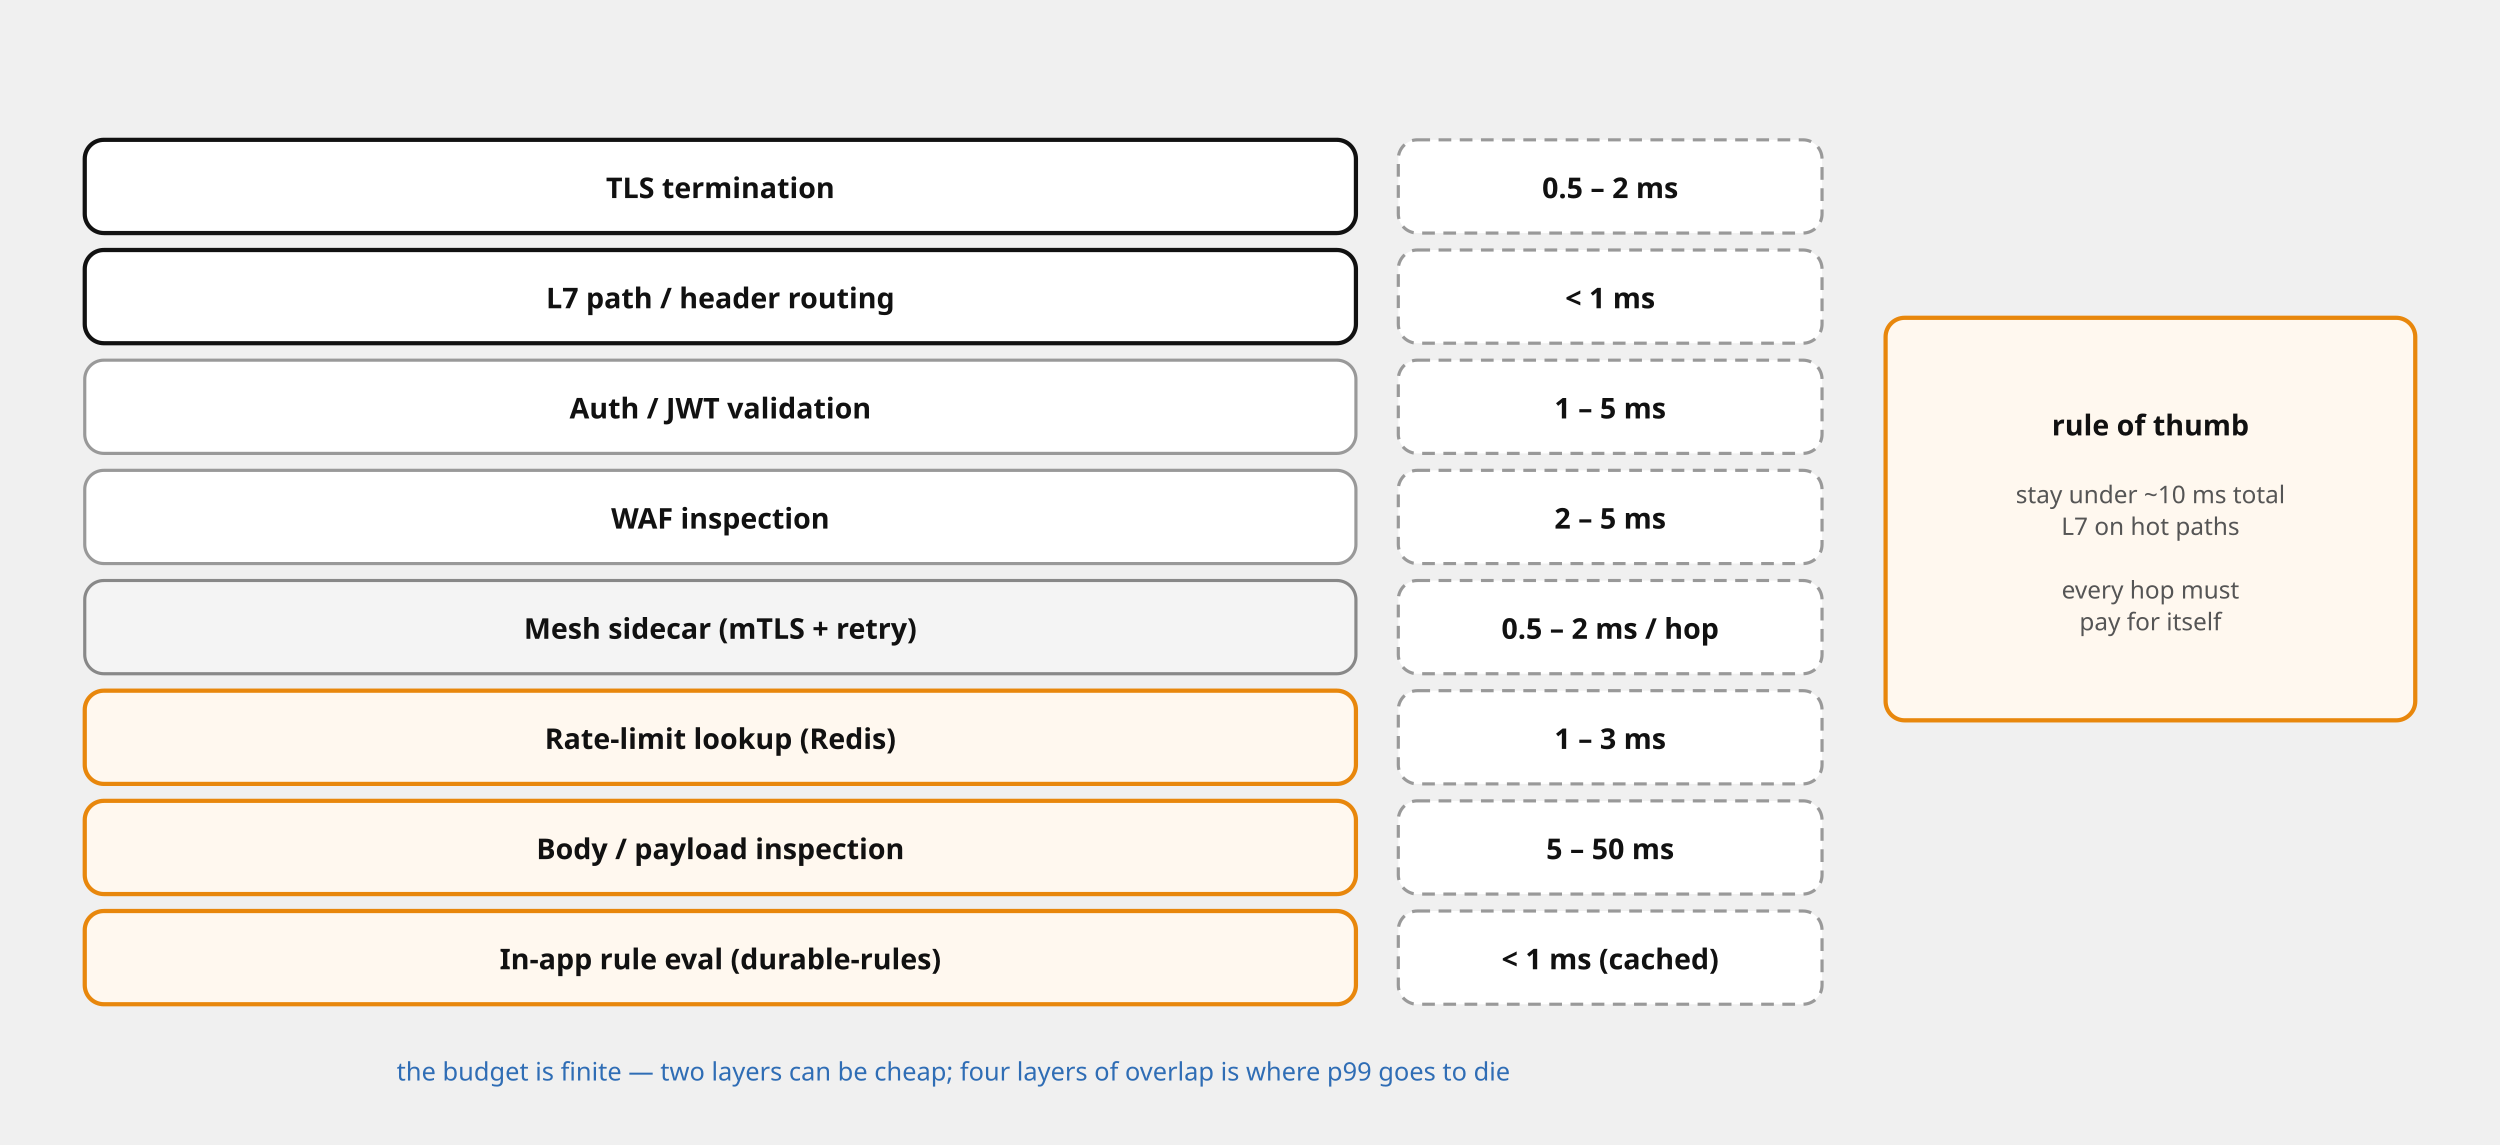
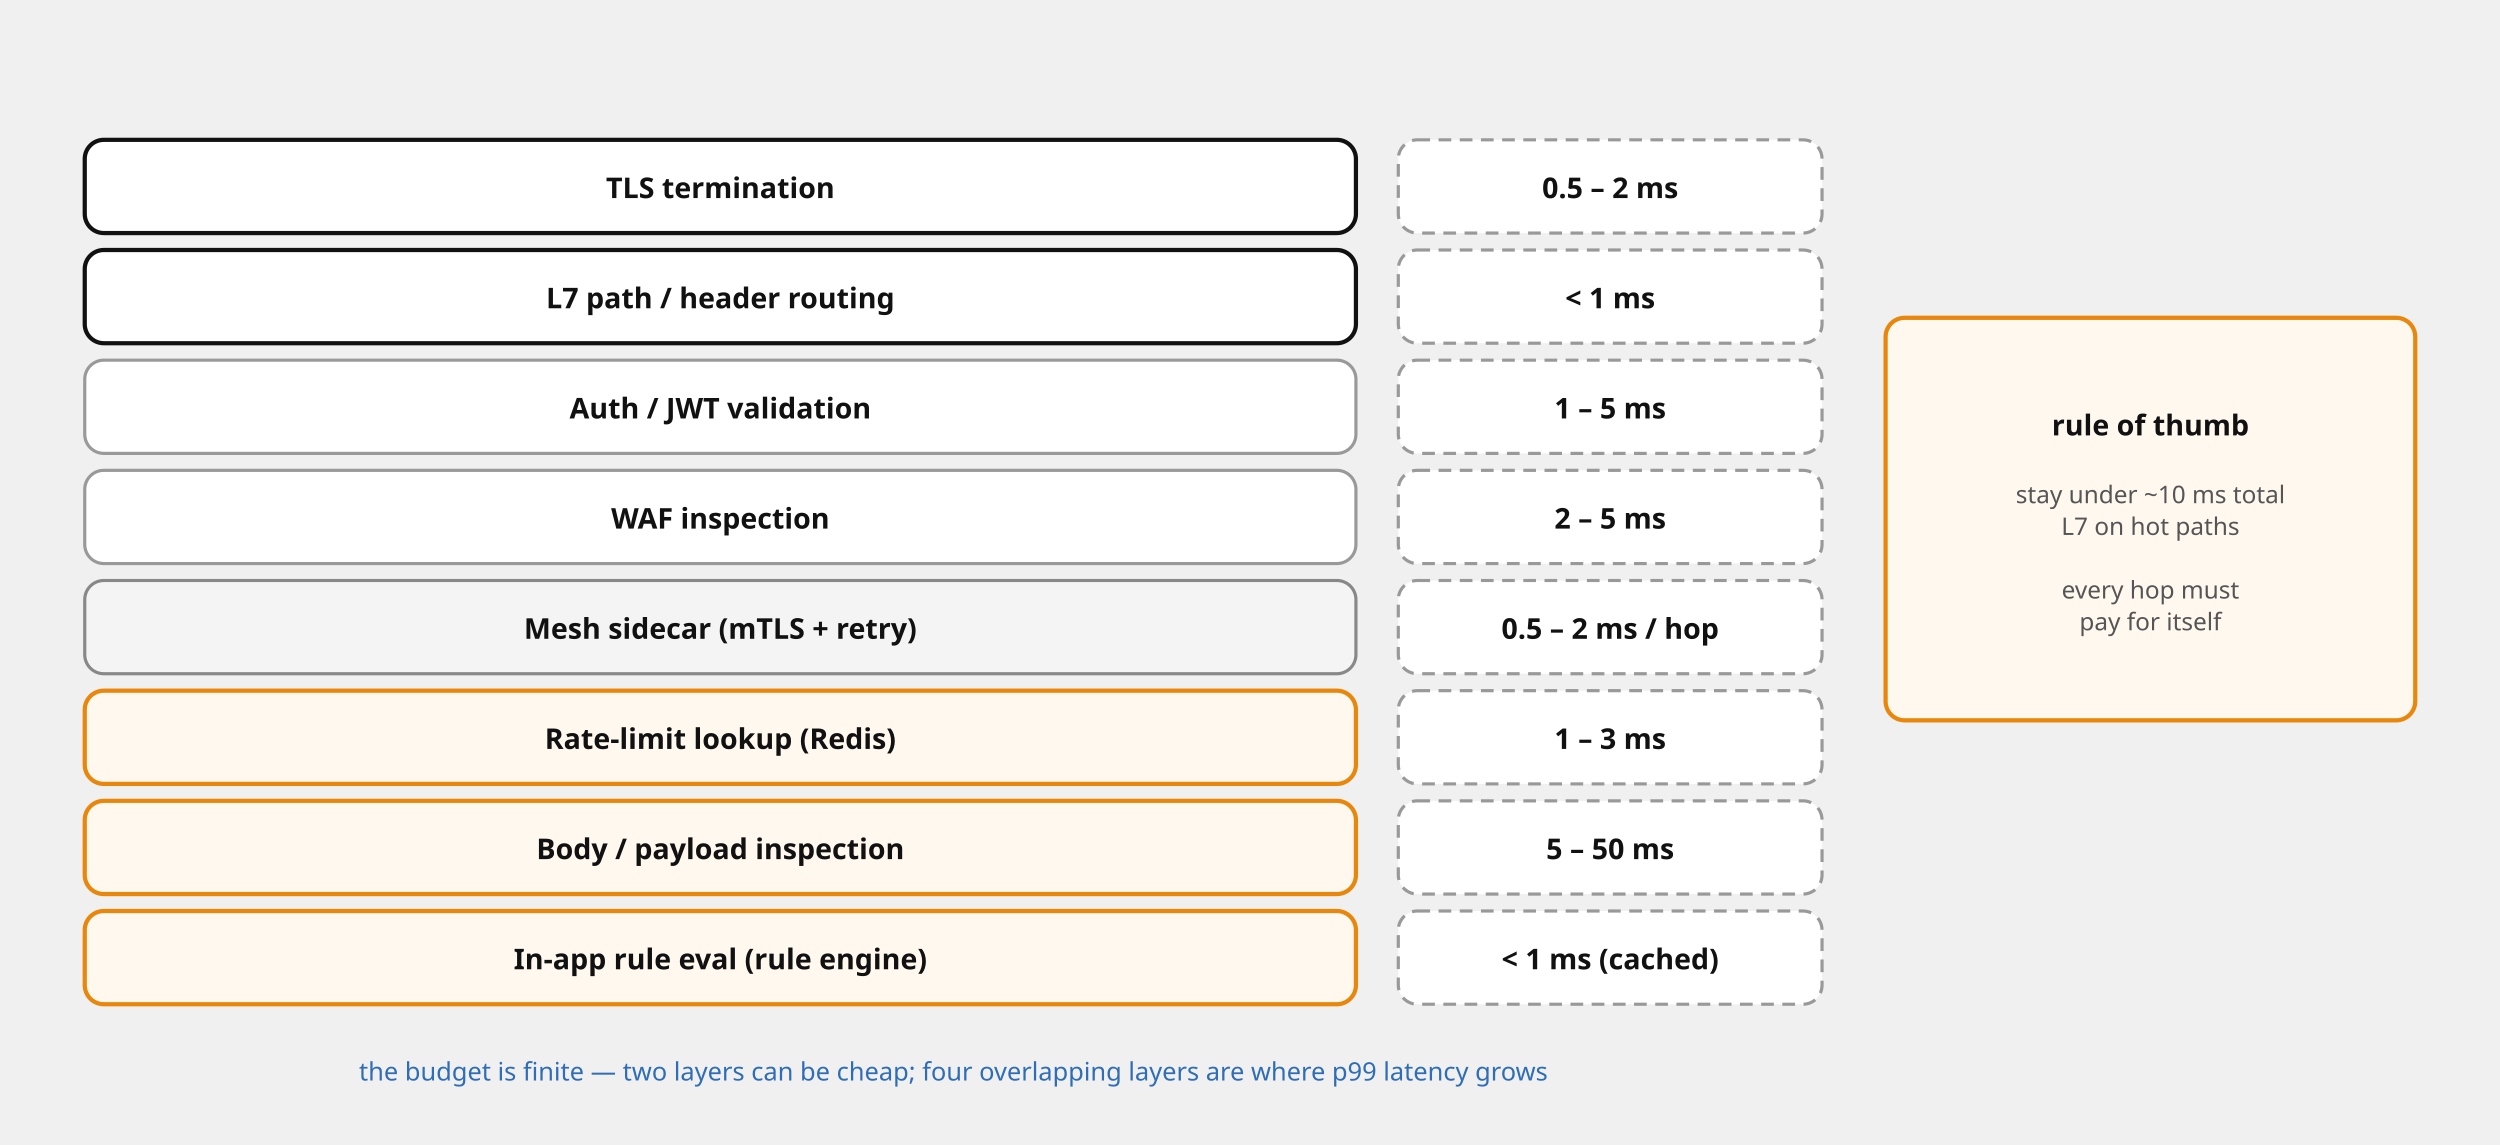
<svg xmlns="http://www.w3.org/2000/svg" viewBox="0 0 1180 540" font-family="'Red Hat Text', system-ui, sans-serif" role="img">
  <defs>
    <marker id="a" viewBox="0 0 10 10" refX="8.5" refY="5" markerWidth="9" markerHeight="9" orient="auto-start-reverse">
      <path d="M0,0 L10,5 L0,10 z" fill="#555" />
    </marker>
    <marker id="am" viewBox="0 0 10 10" refX="8.5" refY="5" markerWidth="9" markerHeight="9" orient="auto-start-reverse">
      <path d="M0,0 L10,5 L0,10 z" fill="#b8650a" />
    </marker>
  </defs>
  <rect x="40" y="66" width="600" height="44" rx="9" fill="#ffffff" stroke="#111111" stroke-width="2" />
  <text x="340.0" y="93.5" font-size="13.5" font-weight="700" fill="#111111" text-anchor="middle">TLS termination</text>
  <rect x="660" y="66" width="200" height="44" rx="9" fill="#ffffff" stroke="#999999" stroke-width="1.5" stroke-dasharray="6 4" />
  <text x="760.0" y="93.5" font-size="13.5" font-weight="700" fill="#111111" text-anchor="middle">0.5 – 2 ms</text>
  <rect x="40" y="118" width="600" height="44" rx="9" fill="#ffffff" stroke="#111111" stroke-width="2" />
  <text x="340.0" y="145.5" font-size="13.5" font-weight="700" fill="#111111" text-anchor="middle">L7 path / header routing</text>
  <rect x="660" y="118" width="200" height="44" rx="9" fill="#ffffff" stroke="#999999" stroke-width="1.5" stroke-dasharray="6 4" />
  <text x="760.0" y="145.5" font-size="13.5" font-weight="700" fill="#111111" text-anchor="middle">&lt; 1 ms</text>
  <rect x="40" y="170" width="600" height="44" rx="9" fill="#ffffff" stroke="#999999" stroke-width="1.5" />
  <text x="340.0" y="197.5" font-size="13.5" font-weight="700" fill="#111111" text-anchor="middle">Auth / JWT validation</text>
  <rect x="660" y="170" width="200" height="44" rx="9" fill="#ffffff" stroke="#999999" stroke-width="1.5" stroke-dasharray="6 4" />
  <text x="760.0" y="197.5" font-size="13.5" font-weight="700" fill="#111111" text-anchor="middle">1 – 5 ms</text>
  <rect x="40" y="222" width="600" height="44" rx="9" fill="#ffffff" stroke="#999999" stroke-width="1.5" />
  <text x="340.0" y="249.5" font-size="13.5" font-weight="700" fill="#111111" text-anchor="middle">WAF inspection</text>
  <rect x="660" y="222" width="200" height="44" rx="9" fill="#ffffff" stroke="#999999" stroke-width="1.5" stroke-dasharray="6 4" />
  <text x="760.0" y="249.5" font-size="13.5" font-weight="700" fill="#111111" text-anchor="middle">2 – 5 ms</text>
  <rect x="40" y="274" width="600" height="44" rx="9" fill="#f4f4f4" stroke="#888888" stroke-width="1.5" />
  <text x="340.0" y="301.5" font-size="13.5" font-weight="700" fill="#111111" text-anchor="middle">Mesh sidecar (mTLS + retry)</text>
  <rect x="660" y="274" width="200" height="44" rx="9" fill="#ffffff" stroke="#999999" stroke-width="1.5" stroke-dasharray="6 4" />
  <text x="760.0" y="301.5" font-size="13.5" font-weight="700" fill="#111111" text-anchor="middle">0.5 – 2 ms / hop</text>
  <rect x="40" y="326" width="600" height="44" rx="9" fill="#fff8ef" stroke="#e8870c" stroke-width="2" />
  <text x="340.0" y="353.5" font-size="13.5" font-weight="700" fill="#111111" text-anchor="middle">Rate-limit lookup (Redis)</text>
  <rect x="660" y="326" width="200" height="44" rx="9" fill="#ffffff" stroke="#999999" stroke-width="1.5" stroke-dasharray="6 4" />
  <text x="760.0" y="353.5" font-size="13.5" font-weight="700" fill="#111111" text-anchor="middle">1 – 3 ms</text>
  <rect x="40" y="378" width="600" height="44" rx="9" fill="#fff8ef" stroke="#e8870c" stroke-width="2" />
  <text x="340.0" y="405.5" font-size="13.5" font-weight="700" fill="#111111" text-anchor="middle">Body / payload inspection</text>
  <rect x="660" y="378" width="200" height="44" rx="9" fill="#ffffff" stroke="#999999" stroke-width="1.5" stroke-dasharray="6 4" />
  <text x="760.0" y="405.5" font-size="13.5" font-weight="700" fill="#111111" text-anchor="middle">5 – 50 ms</text>
  <rect x="40" y="430" width="600" height="44" rx="9" fill="#fff8ef" stroke="#e8870c" stroke-width="2" />
-   <text x="340.0" y="457.5" font-size="13.5" font-weight="700" fill="#111111" text-anchor="middle">In-app rule eval (durable-rules)</text>
+   <text x="340.0" y="457.5" font-size="13.5" font-weight="700" fill="#111111" text-anchor="middle">In-app rule eval (rule engine)</text>
  <rect x="660" y="430" width="200" height="44" rx="9" fill="#ffffff" stroke="#999999" stroke-width="1.5" stroke-dasharray="6 4" />
  <text x="760.0" y="457.5" font-size="13.5" font-weight="700" fill="#111111" text-anchor="middle">&lt; 1 ms (cached)</text>
  <rect x="890" y="150" width="250" height="190" rx="9" fill="#fff8ef" stroke="#e8870c" stroke-width="2" />
  <text x="1015.0" y="205.5" font-size="13.5" font-weight="700" fill="#111111" text-anchor="middle">rule of thumb</text>
  <text x="1015.0" y="222.5" font-size="11.5" fill="#555555" text-anchor="middle" />
  <text x="1015.0" y="237.5" font-size="11.5" fill="#555555" text-anchor="middle">stay under ~10 ms total</text>
  <text x="1015.0" y="252.5" font-size="11.5" fill="#555555" text-anchor="middle">L7 on hot paths</text>
  <text x="1015.0" y="267.5" font-size="11.5" fill="#555555" text-anchor="middle" />
  <text x="1015.0" y="282.5" font-size="11.5" fill="#555555" text-anchor="middle">every hop must</text>
  <text x="1015.0" y="297.5" font-size="11.5" fill="#555555" text-anchor="middle">pay for itself</text>
-   <text x="450" y="510" font-size="12" fill="#2f6db5" text-anchor="middle">the budget is finite — two layers can be cheap; four layers of overlap is where p99 goes to die</text>
+   <text x="450" y="510" font-size="12" fill="#2f6db5" text-anchor="middle">the budget is finite — two layers can be cheap; four overlapping layers are where p99 latency grows</text>
</svg>
